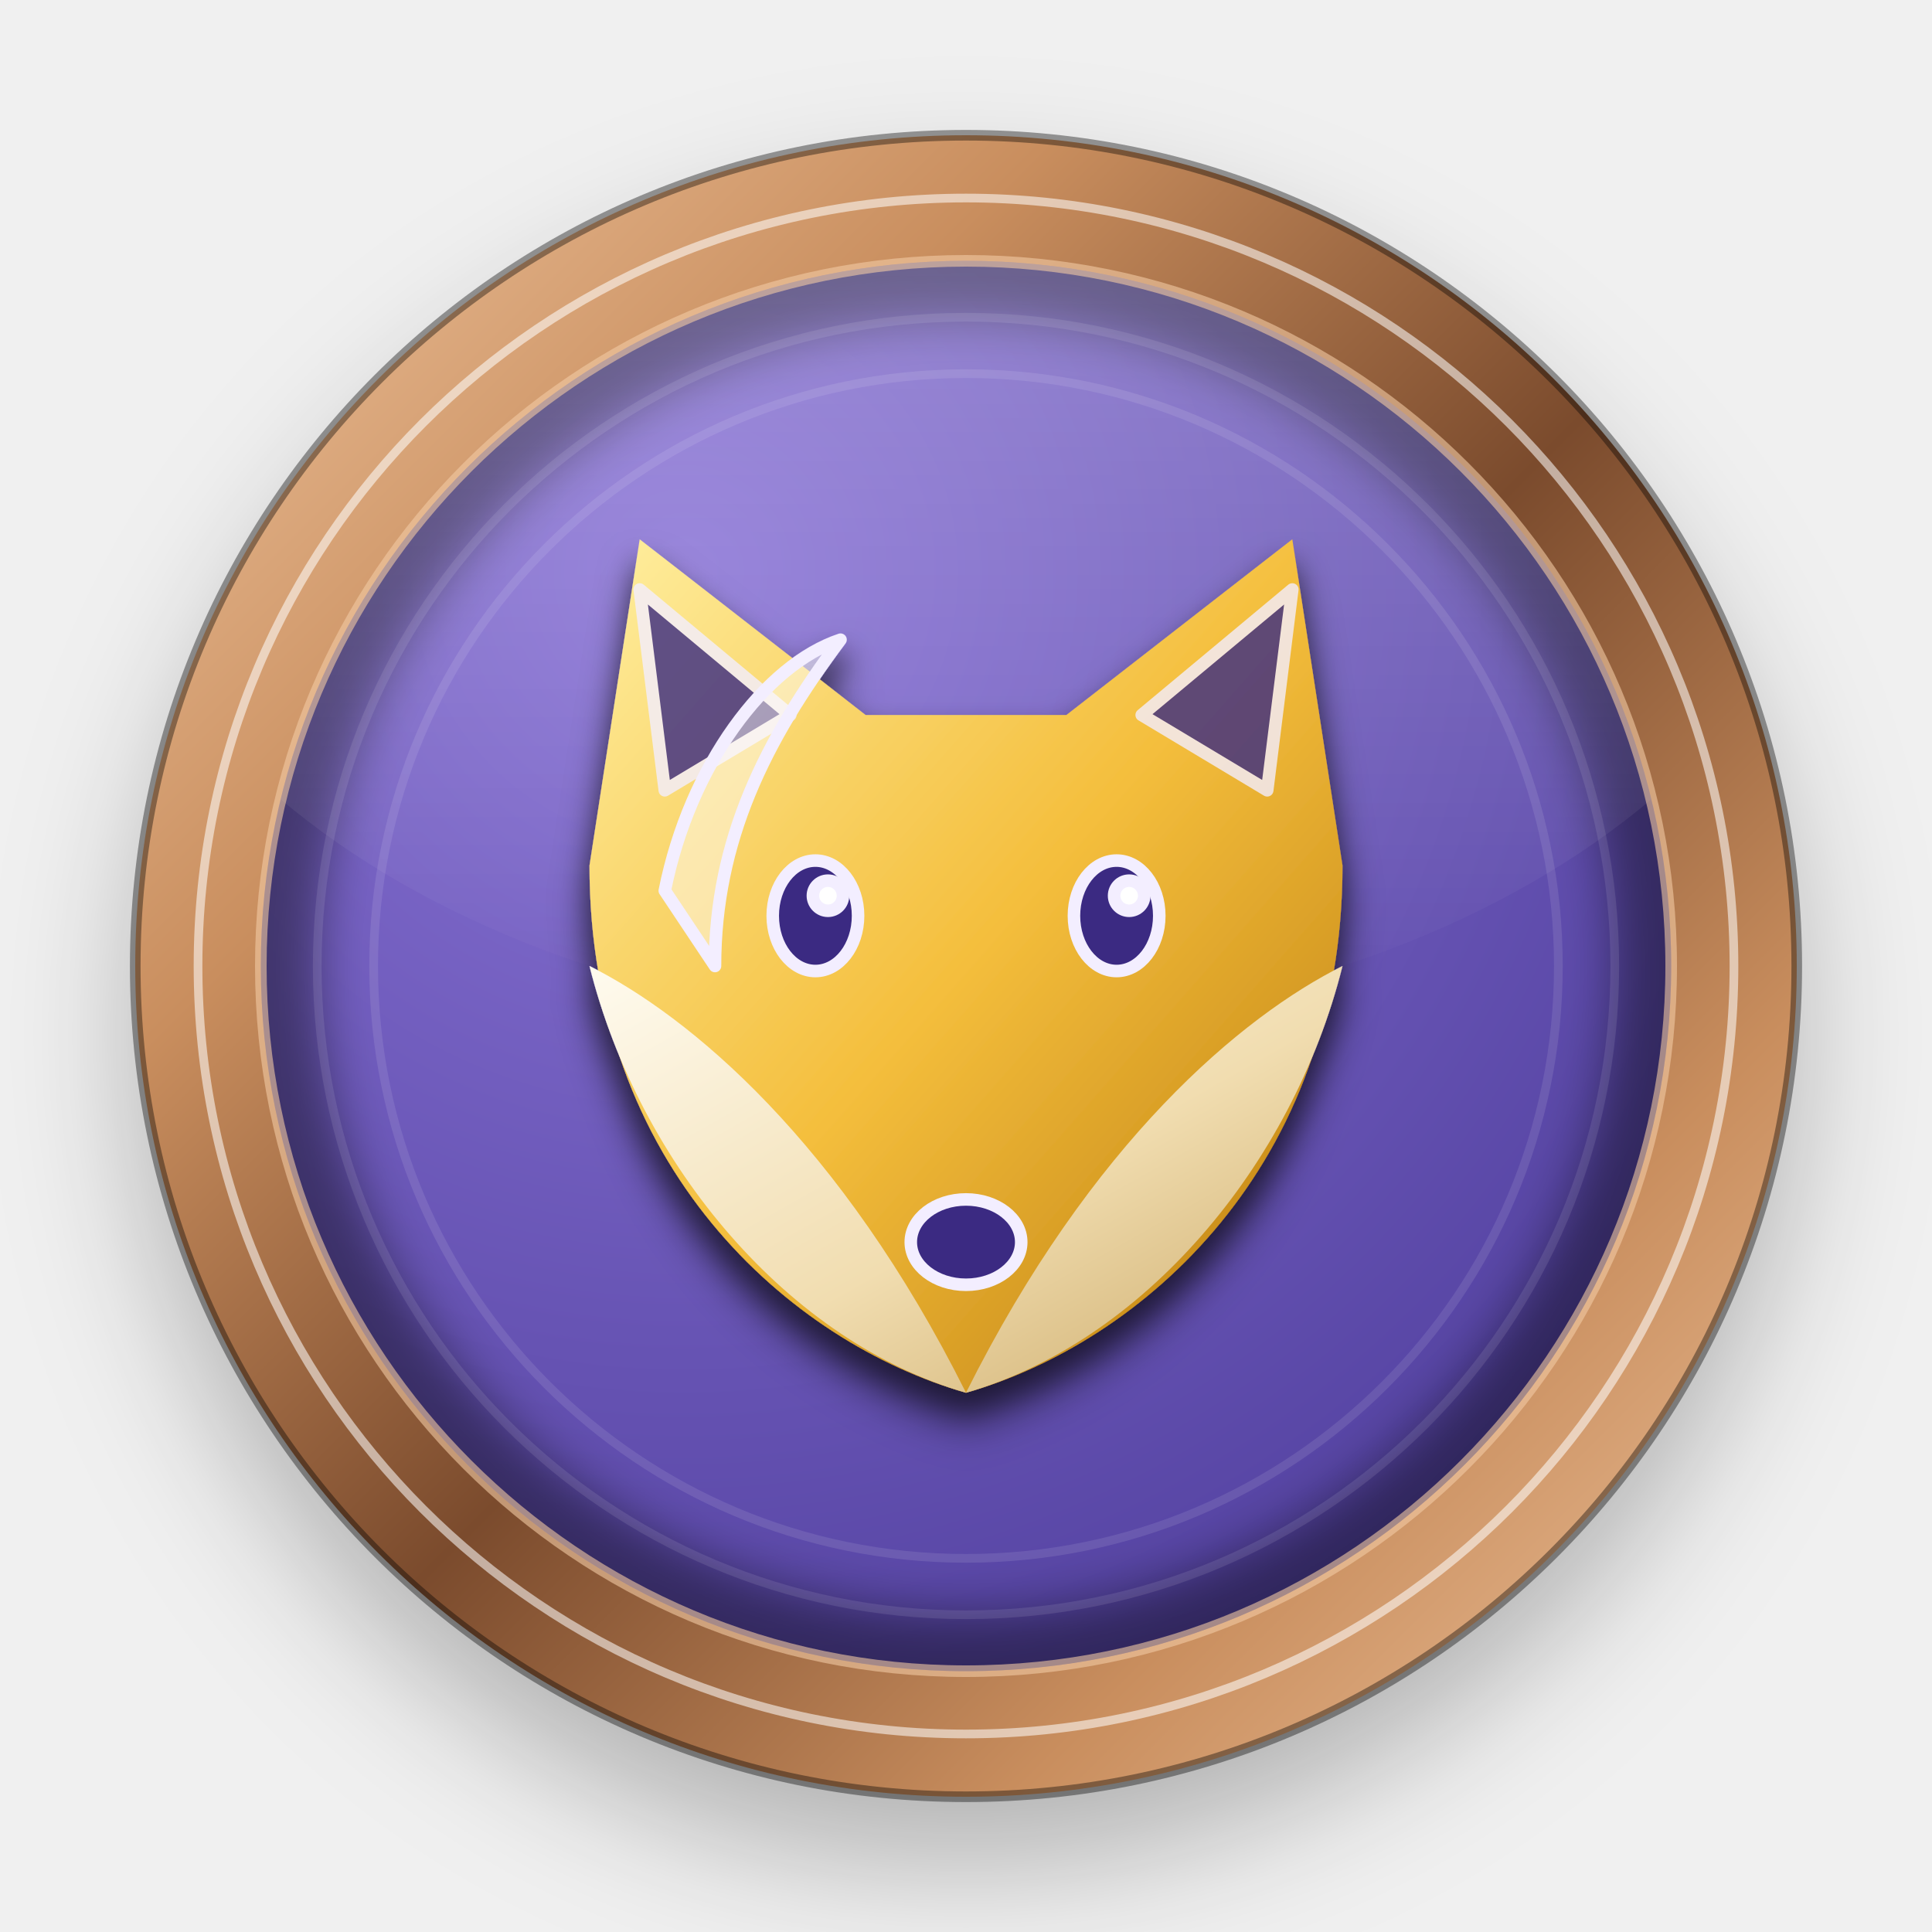
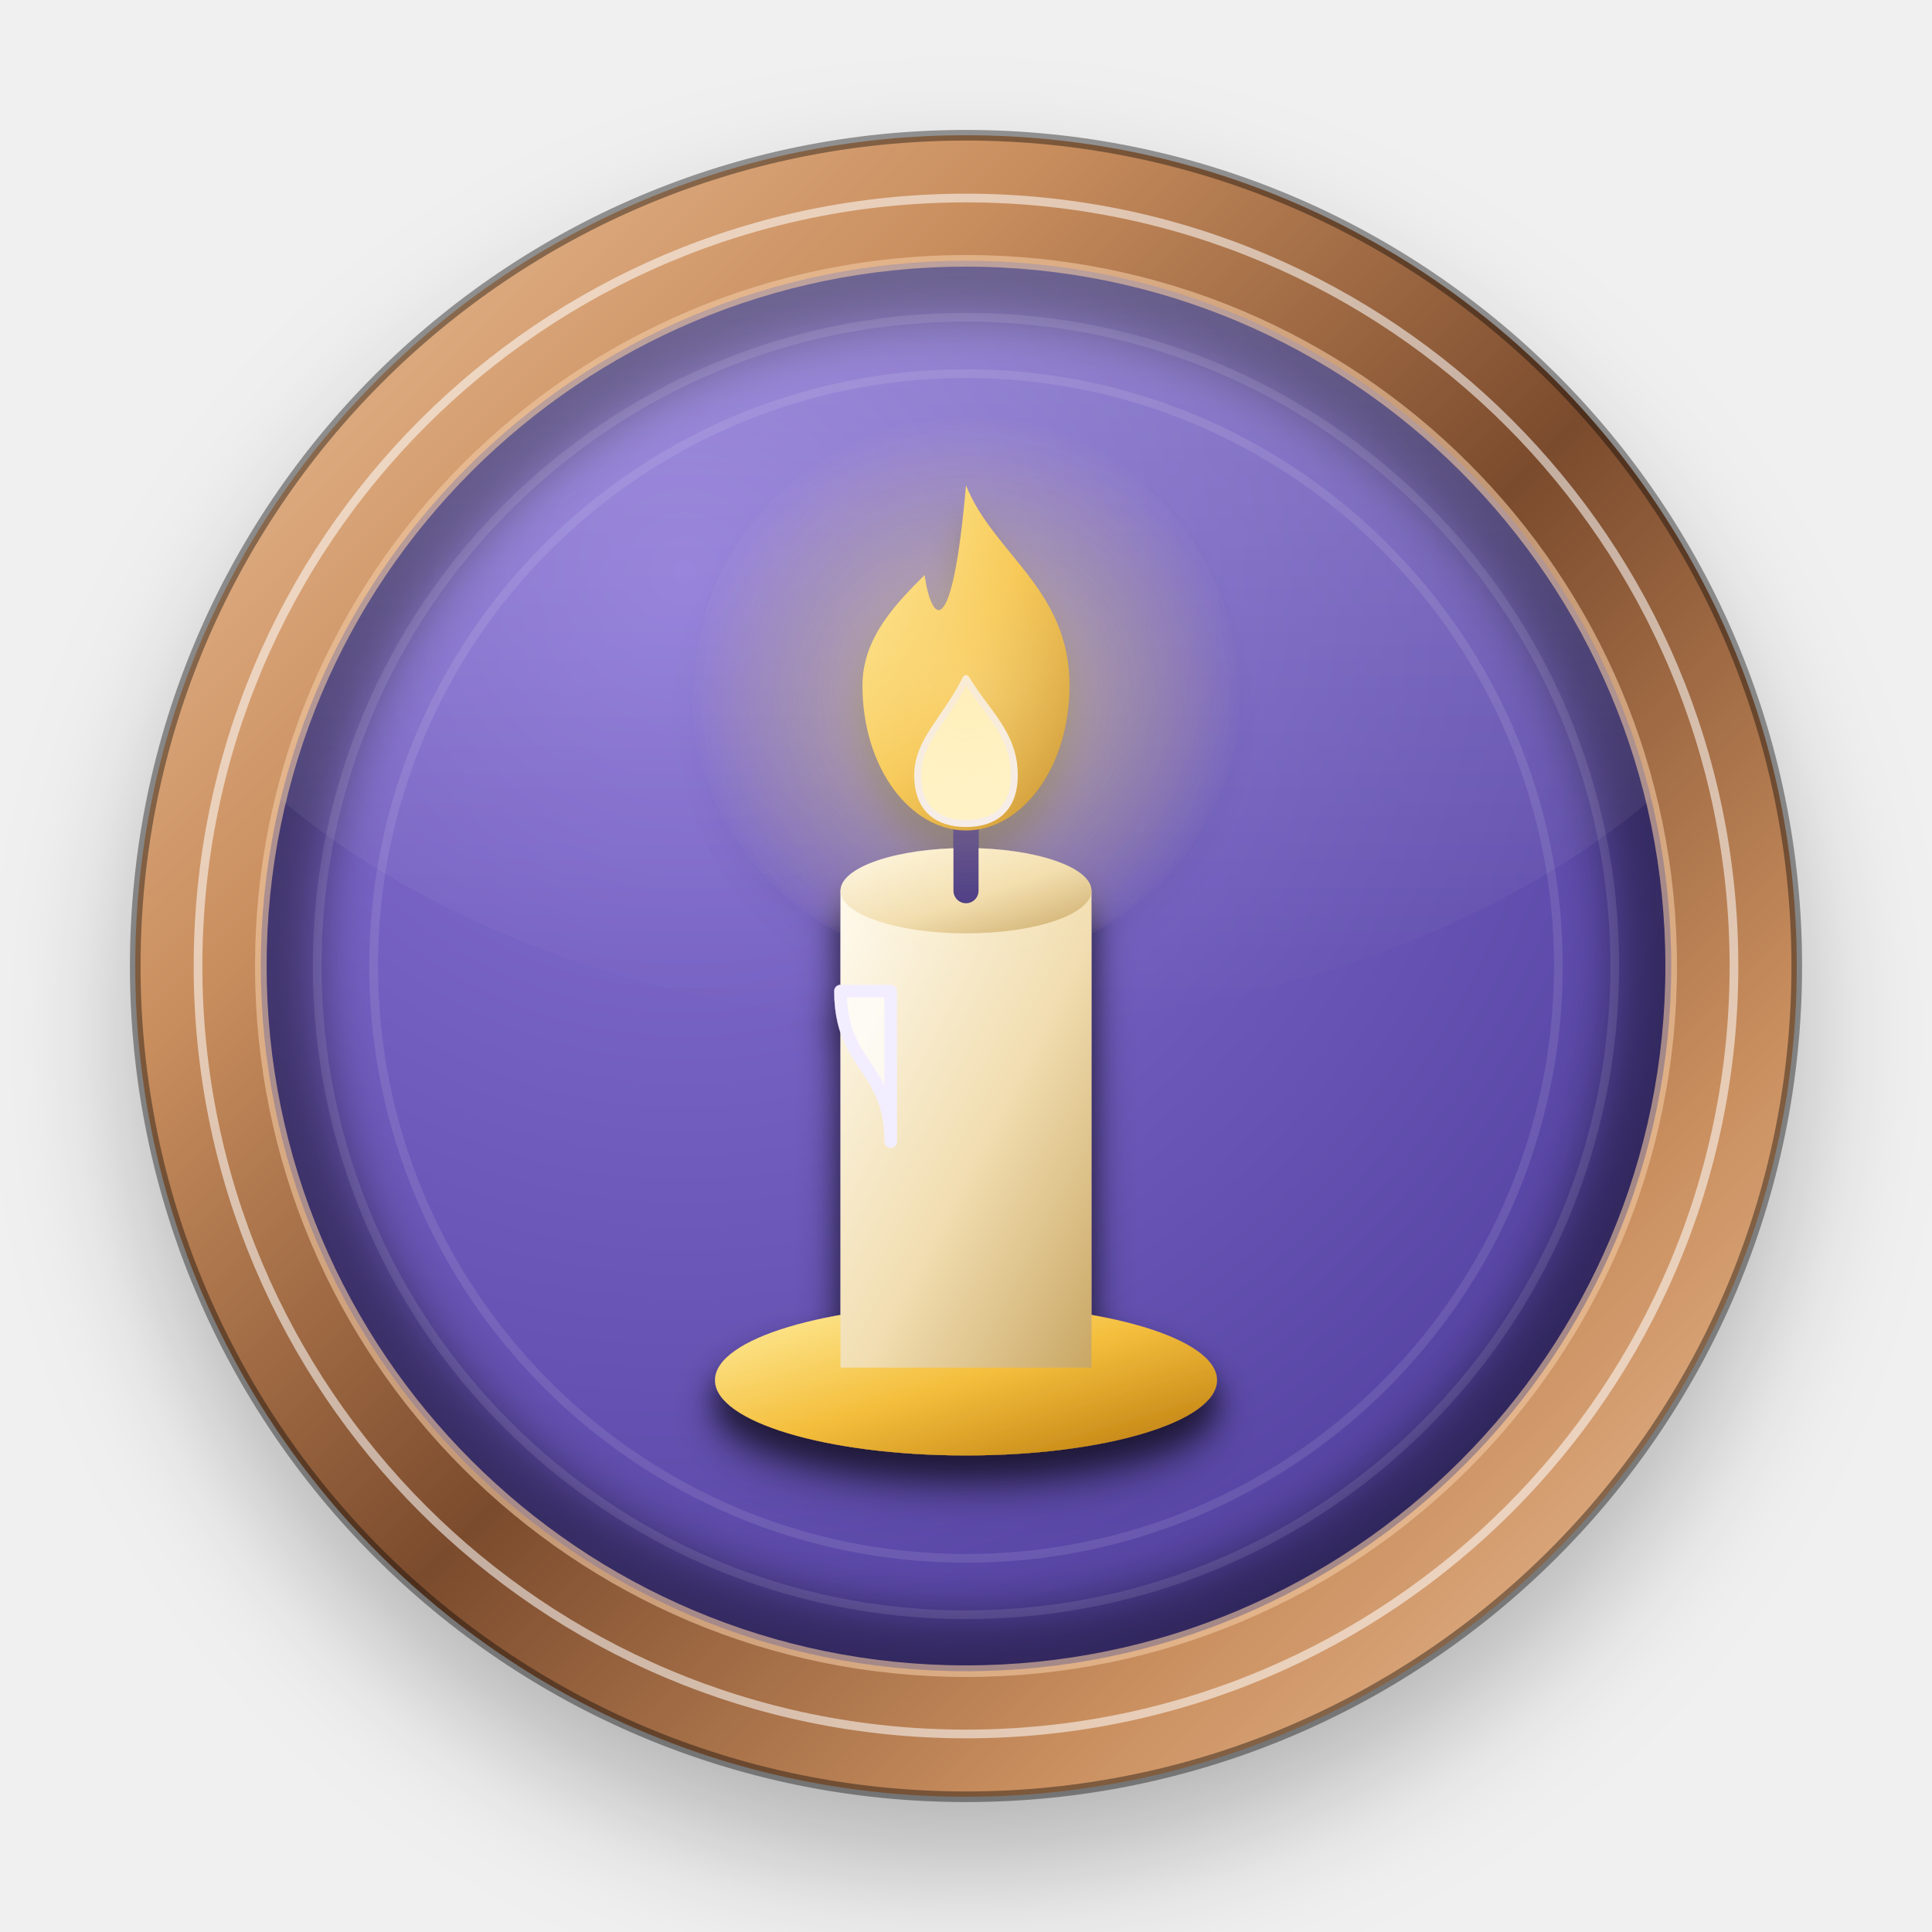
<svg xmlns="http://www.w3.org/2000/svg" viewBox="-100 -100 200 200" width="400" height="400">
  <defs>
    <filter id="blur8" x="-30%" y="-30%" width="160%" height="160%">
      <feGaussianBlur stdDeviation="7" />
    </filter>
    <filter id="blur3" x="-30%" y="-30%" width="160%" height="160%">
      <feGaussianBlur stdDeviation="2.6" />
    </filter>
    <filter id="emb" x="-20%" y="-20%" width="140%" height="140%">
      <feDropShadow dx="0" dy="1.6" stdDeviation="1.1" flood-color="#000" flood-opacity=".38" />
    </filter>
  </defs>
  <style>.mb10 .nf{fill:none} .mb10 .sf{fill:#F3EEFF;fill-opacity:.17} .mb10 .fl{fill:#F3EEFF;stroke:none} .mb10 .gl{fill:url(#b10g);stroke:none}</style>
  <defs>
    <radialGradient id="b10h" cx=".5" cy=".5" r=".5">
      <stop offset=".6" stop-color="#F3D58A" stop-opacity="0" />
      <stop offset=".82" stop-color="#F3D58A" stop-opacity=".95" />
      <stop offset="1" stop-color="#F3D58A" stop-opacity="0" />
    </radialGradient>
    <linearGradient id="b10r" x1="0" y1="0" x2="1" y2="1">
      <stop offset="0" stop-color="#F2C9A4" />
      <stop offset=".28" stop-color="#C98E5E" />
      <stop offset=".52" stop-color="#7B4B2D" />
      <stop offset=".76" stop-color="#C98E5E" />
      <stop offset="1" stop-color="#F2C9A4" />
    </linearGradient>
    <radialGradient id="b10p" cx=".3" cy=".22" r="1.15">
      <stop offset="0" stop-color="#8A74D6" />
      <stop offset="1" stop-color="#40308E" />
    </radialGradient>
    <radialGradient id="b10g" cx=".5" cy=".5" r=".5">
      <stop offset="0" stop-color="#C9BBFF" stop-opacity=".95" />
      <stop offset="1" stop-color="#C9BBFF" stop-opacity=".55" />
    </radialGradient>
    <linearGradient id="b10s" x1="0" y1="0" x2="0" y2="1">
      <stop offset="0" stop-color="#fff" stop-opacity=".34" />
      <stop offset="1" stop-color="#fff" stop-opacity="0" />
    </linearGradient>
    <clipPath id="b10c">
      <path d="M-73,0A73,73 0 1 0 73,0A73,73 0 1 0 -73,0Z" />
    </clipPath>
  </defs>
  <path d="M-86,0A86,86 0 1 0 86,0A86,86 0 1 0 -86,0Z" transform="translate(0 7)" fill="#000" opacity=".26" filter="url(#blur8)" />
  <path d="M-86,0A86,86 0 1 0 86,0A86,86 0 1 0 -86,0Z" fill="url(#b10r)" />
  <path d="M-86,0A86,86 0 1 0 86,0A86,86 0 1 0 -86,0Z" fill="none" stroke="#000" stroke-opacity=".38" stroke-width="1.1" />
  <path d="M-79.5,0A79.5,79.5 0 1 0 79.5,0A79.5,79.5 0 1 0 -79.5,0Z" fill="none" stroke="#fff" stroke-opacity=".55" stroke-width=".9" />
  <path d="M-73,0A73,73 0 1 0 73,0A73,73 0 1 0 -73,0Z" fill="url(#b10p)" />
  <g clip-path="url(#b10c)">
    <path d="M-73,0A73,73 0 1 0 73,0A73,73 0 1 0 -73,0Z" fill="none" stroke="#000" stroke-opacity=".42" stroke-width="12" filter="url(#blur3)" />
    <path d="M-67.16,0A67.16,67.16 0 1 0 67.16,0A67.16,67.16 0 1 0 -67.16,0Z" fill="none" stroke="#fff" stroke-opacity=".10" stroke-width=".9" />
    <path d="M-61.32,0A61.32,61.32 0 1 0 61.32,0A61.32,61.32 0 1 0 -61.32,0Z" fill="none" stroke="#fff" stroke-opacity=".10" stroke-width=".9" />
    <ellipse cx="0" cy="-58" rx="92" ry="64" fill="url(#b10s)" />
  </g>
  <path d="M-73,0A73,73 0 1 0 73,0A73,73 0 1 0 -73,0Z" fill="none" stroke="#F2C9A4" stroke-opacity=".6" stroke-width="1.2" />
  <g filter="url(#emb)" fill="none" stroke="#F3EEFF" stroke-linecap="round" stroke-linejoin="round" class="mb10" transform="scale(1.16)">
    <defs>
      <linearGradient id="iGold" x1="0" y1="0" x2="1" y2="1">
        <stop offset="0" stop-color="#FFF3B0" />
        <stop offset=".45" stop-color="#F6C443" />
        <stop offset="1" stop-color="#B97C0A" />
      </linearGradient>
      <linearGradient id="iFire" x1="0" y1="0" x2="0" y2="1">
        <stop offset="0" stop-color="#FFE27A" />
        <stop offset=".5" stop-color="#FF9A2E" />
        <stop offset="1" stop-color="#E8481A" />
      </linearGradient>
      <linearGradient id="iFire2" x1="0" y1="0" x2="0" y2="1">
        <stop offset="0" stop-color="#FFFBE0" />
        <stop offset="1" stop-color="#FFC24A" />
      </linearGradient>
      <linearGradient id="iWax" x1="0" y1="0" x2="1" y2="0">
        <stop offset="0" stop-color="#F3E7CF" />
        <stop offset=".5" stop-color="#FFFDF4" />
        <stop offset="1" stop-color="#D9C7A3" />
      </linearGradient>
      <linearGradient id="iWood" x1="0" y1="0" x2="0" y2="1">
        <stop offset="0" stop-color="#C98A52" />
        <stop offset="1" stop-color="#7A4A26" />
      </linearGradient>
      <linearGradient id="iGlass" x1="0" y1="0" x2="1" y2="1">
        <stop offset="0" stop-color="#FFF6D6" stop-opacity=".95" />
        <stop offset="1" stop-color="#FFC15A" stop-opacity=".55" />
      </linearGradient>
      <linearGradient id="iSteel" x1="0" y1="0" x2="1" y2="1">
        <stop offset="0" stop-color="#FFFFFF" />
        <stop offset="1" stop-color="#A9B6CC" />
      </linearGradient>
      <linearGradient id="iPaper" x1="0" y1="0" x2="1" y2="1">
        <stop offset="0" stop-color="#FFFFFF" />
        <stop offset="1" stop-color="#DDE3F2" />
      </linearGradient>
      <linearGradient id="iRed" x1="0" y1="0" x2="0" y2="1">
        <stop offset="0" stop-color="#FF7B6B" />
        <stop offset="1" stop-color="#C2352B" />
      </linearGradient>
      <linearGradient id="iBlue" x1="0" y1="0" x2="1" y2="1">
        <stop offset="0" stop-color="#8FD3FF" />
        <stop offset="1" stop-color="#2F6FD0" />
      </linearGradient>
      <linearGradient id="iBrown" x1="0" y1="0" x2="0" y2="1">
        <stop offset="0" stop-color="#B07A4C" />
        <stop offset="1" stop-color="#6B4126" />
      </linearGradient>
      <radialGradient id="iGlow">
        <stop offset="0" stop-color="#FFE9A8" stop-opacity=".85" />
        <stop offset="1" stop-color="#FFE9A8" stop-opacity="0" />
      </radialGradient>
      <linearGradient id="iSand" x1="0" y1="0" x2="0" y2="1">
        <stop offset="0" stop-color="#FFE29A" />
        <stop offset="1" stop-color="#E0A33A" />
      </linearGradient>
    </defs>
    <defs>
      <linearGradient id="cham" x1="0" y1="0" x2="1" y2="1">
        <stop offset="0" stop-color="#FFFBEF" />
        <stop offset=".55" stop-color="#F1DDB0" />
        <stop offset="1" stop-color="#C9A765" />
      </linearGradient>
      <linearGradient id="gld" x1="0" y1="0" x2="1" y2="1">
        <stop offset="0" stop-color="#FFEFA0" />
        <stop offset=".5" stop-color="#F4BE3C" />
        <stop offset="1" stop-color="#B8780C" />
      </linearGradient>
      <radialGradient id="glw">
        <stop offset="0" stop-color="#FFE9A8" stop-opacity=".5" />
        <stop offset="1" stop-color="#FFE9A8" stop-opacity="0" />
      </radialGradient>
      <filter id="bev" x="-25%" y="-25%" width="150%" height="150%">
        <feGaussianBlur in="SourceAlpha" stdDeviation="1.7" result="b" />
        <feSpecularLighting in="b" surfaceScale="3.2" specularConstant="1" specularExponent="18" lighting-color="#ffffff" result="s">
          <fePointLight x="-30" y="-70" z="80" />
        </feSpecularLighting>
        <feComposite in="s" in2="SourceAlpha" operator="in" result="s2" />
        <feComposite in="SourceGraphic" in2="s2" operator="arithmetic" k1="0" k2="1" k3=".9" k4="0" result="m" />
        <feDropShadow in="m" dx="0" dy="2.2" stdDeviation="1.6" flood-color="#000" flood-opacity=".5" />
      </filter>
    </defs>
    <g filter="url(#bev)">
      <g transform="scale(1.12)">
-         <path d="M-30,-8 L-26,-34 L-8,-20 L8,-20 L26,-34 L30,-8 C30,16 14,30 0,34 C-14,30 -30,16 -30,-8Z" fill="url(#gld)" stroke="#3A2A82" stroke-opacity="0" stroke-width="1.6" stroke-linejoin="round" />
-         <path d="M-26,-30 L-14,-20 L-24,-14Z M26,-30 L14,-20 L24,-14Z" fill="#3A2A82" opacity=".8" />
-         <path d="M-30,0 C-22,4 -10,14 0,34 C10,14 22,4 30,0 C26,16 14,30 0,34 C-14,30 -26,16 -30,0Z" fill="url(#cham)" stroke="#3A2A82" stroke-opacity="0" stroke-width="1.6" stroke-linejoin="round" />
-         <ellipse cx="-12" cy="-4" rx="3.4" ry="4.4" fill="#3A2A82" />
-         <ellipse cx="12" cy="-4" rx="3.4" ry="4.4" fill="#3A2A82" />
-         <circle cx="-11" cy="-5.6" r="1.2" fill="#fff" />
-         <circle cx="13" cy="-5.6" r="1.2" fill="#fff" />
-         <ellipse cx="0" cy="22" rx="4.4" ry="3.4" fill="#3A2A82" />
-         <path d="M-24,-6 C-22,-16 -16,-24 -10,-26 C-16,-18 -20,-10 -20,0Z" fill="#fff" fill-opacity="0.45" />
+         <ellipse cx="0" cy="33" rx="20" ry="6" fill="url(#gld)" stroke="#3A2A82" stroke-opacity="0" stroke-width="1.6" stroke-linejoin="round" />
+         <path d="M-10,-6 H10 V32 H-10Z" fill="url(#cham)" stroke="#3A2A82" stroke-opacity="0" stroke-width="1.6" stroke-linejoin="round" />
+         <ellipse cx="0" cy="-6" rx="10" ry="3.4" fill="url(#cham)" stroke="#3A2A82" stroke-opacity="0" stroke-width="1.6" stroke-linejoin="round" />
+         <path d="M-10,2 C-10,8 -6,8 -6,14 L-6,2Z" fill="#fff" fill-opacity=".7" />
+         <path d="M0,-6 V-12" stroke="#3A2A82" stroke-width="2" stroke-linecap="round" />
+         <g transform="translate(0 -24) scale(0.55)">
+           <path d="M0,-26 C4,-16 15,-11 15,3 C15,15 8,24 0,24 C-8,24 -15,15 -15,3 C-15,-4 -10,-9 -6,-13 C-5,-6 -2,-3 0,-26Z" fill="url(#gld)" stroke="#3A2A82" stroke-opacity="0" stroke-width="1.6" stroke-linejoin="round" />
+           <path d="M0,2 C3,7 7,10 7,16 C7,21 4,23 0,23 C-4,23 -7,21 -7,16 C-7,11 -3,8 0,2Z" fill="#FFF6D0" />
+         </g>
+         <circle cx="0" cy="-22" r="22" fill="url(#glw)" stroke="none" />
      </g>
    </g>
  </g>
</svg>
